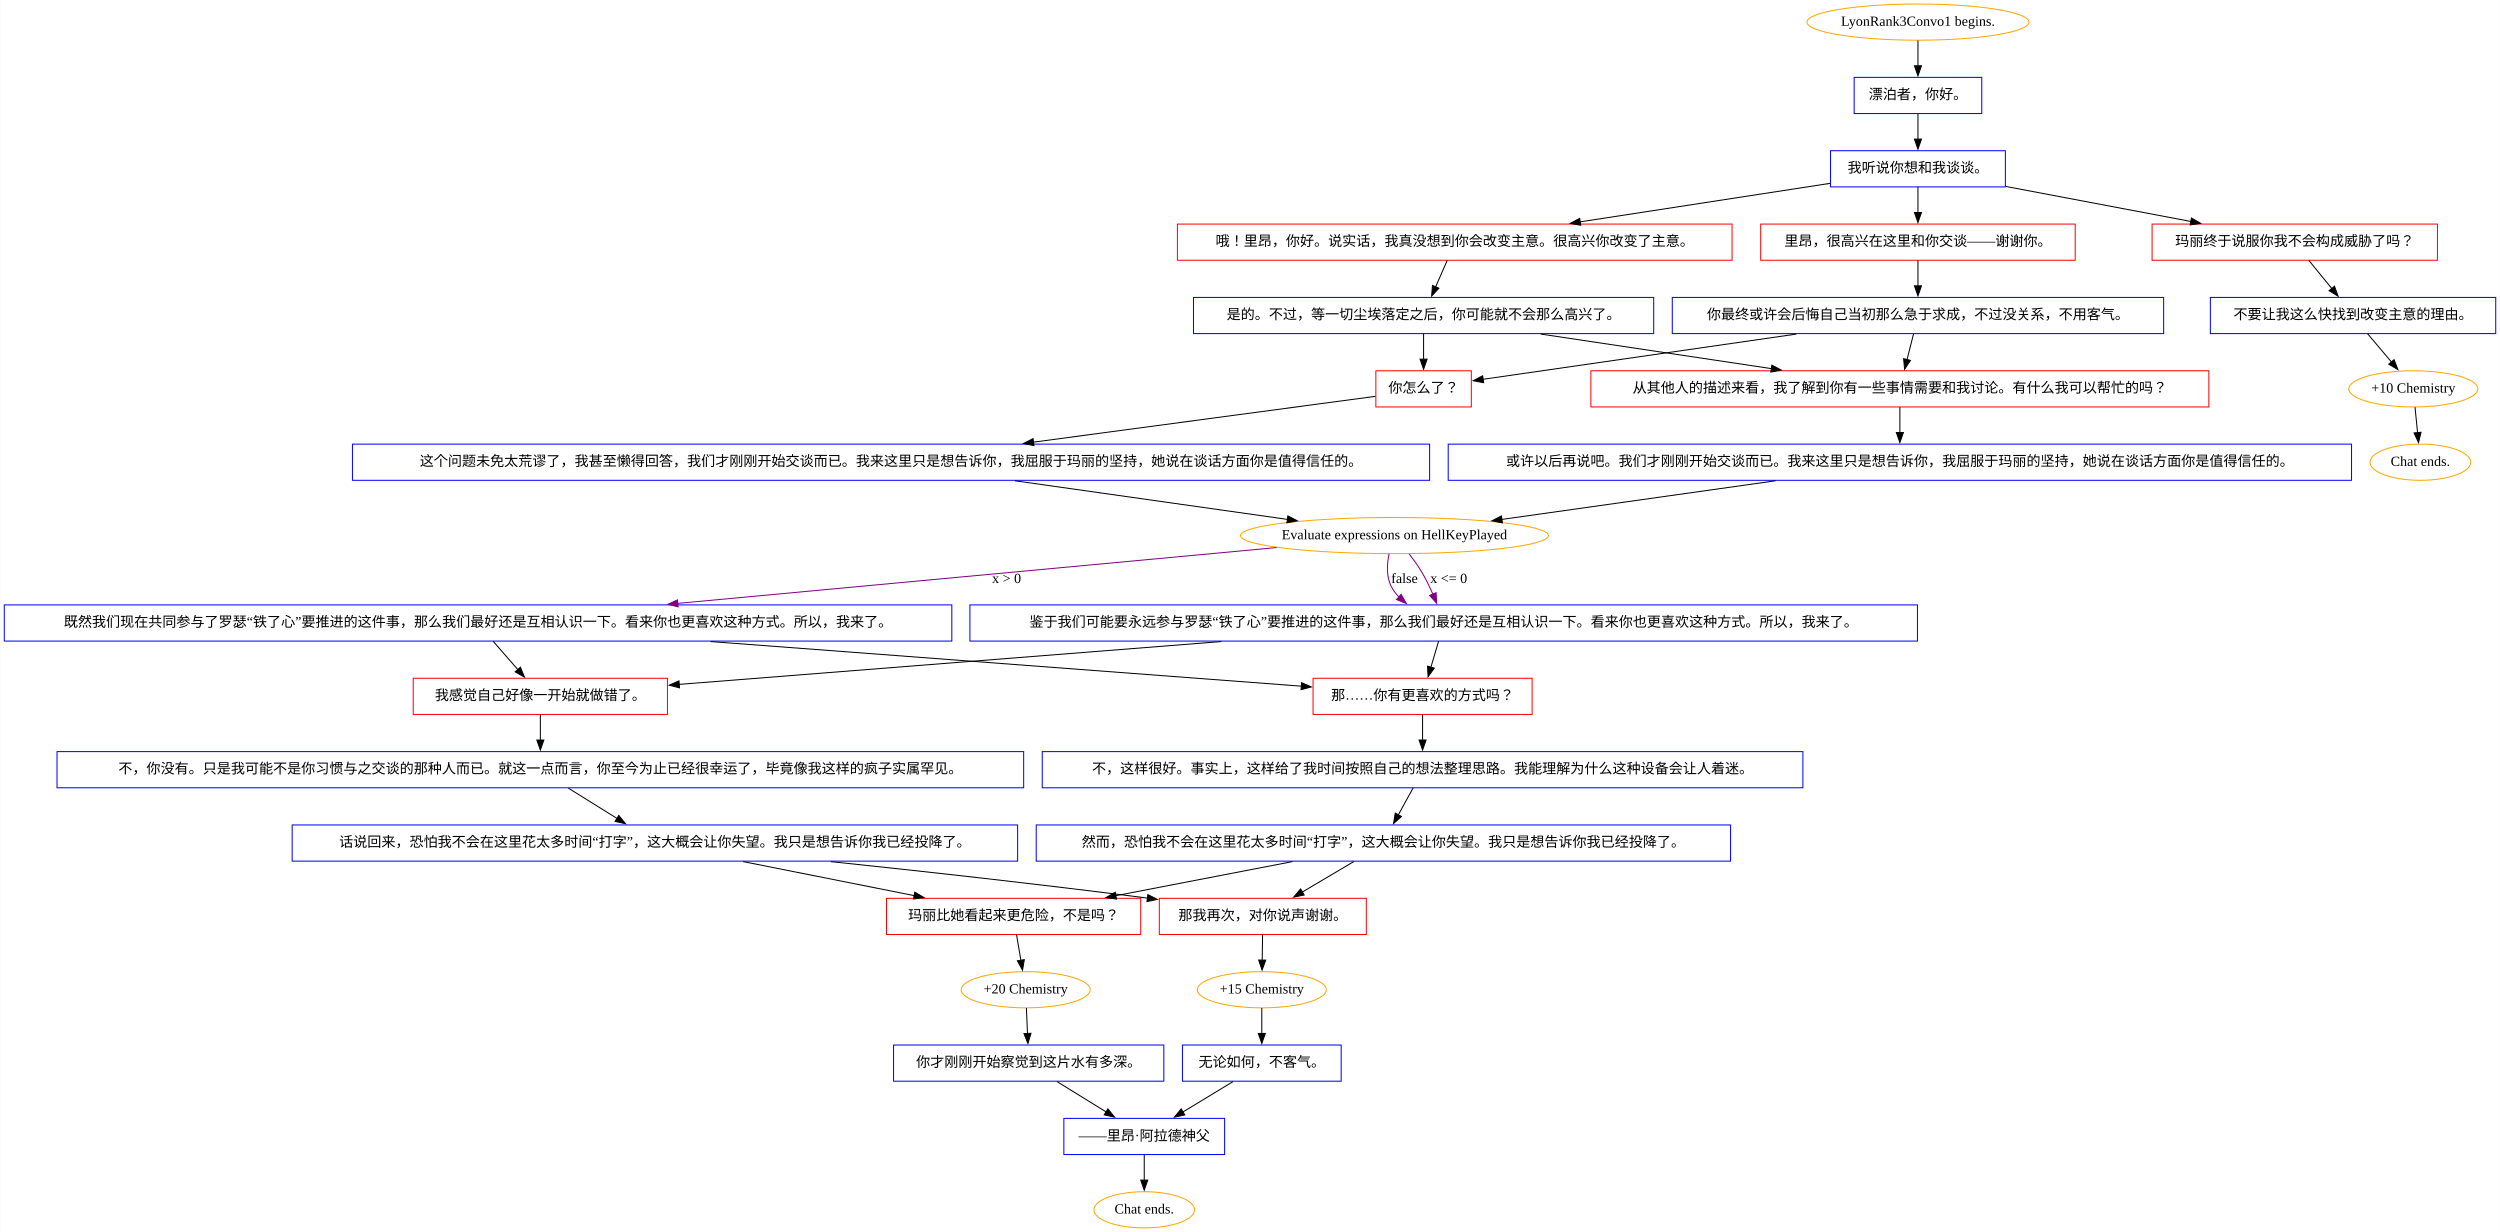
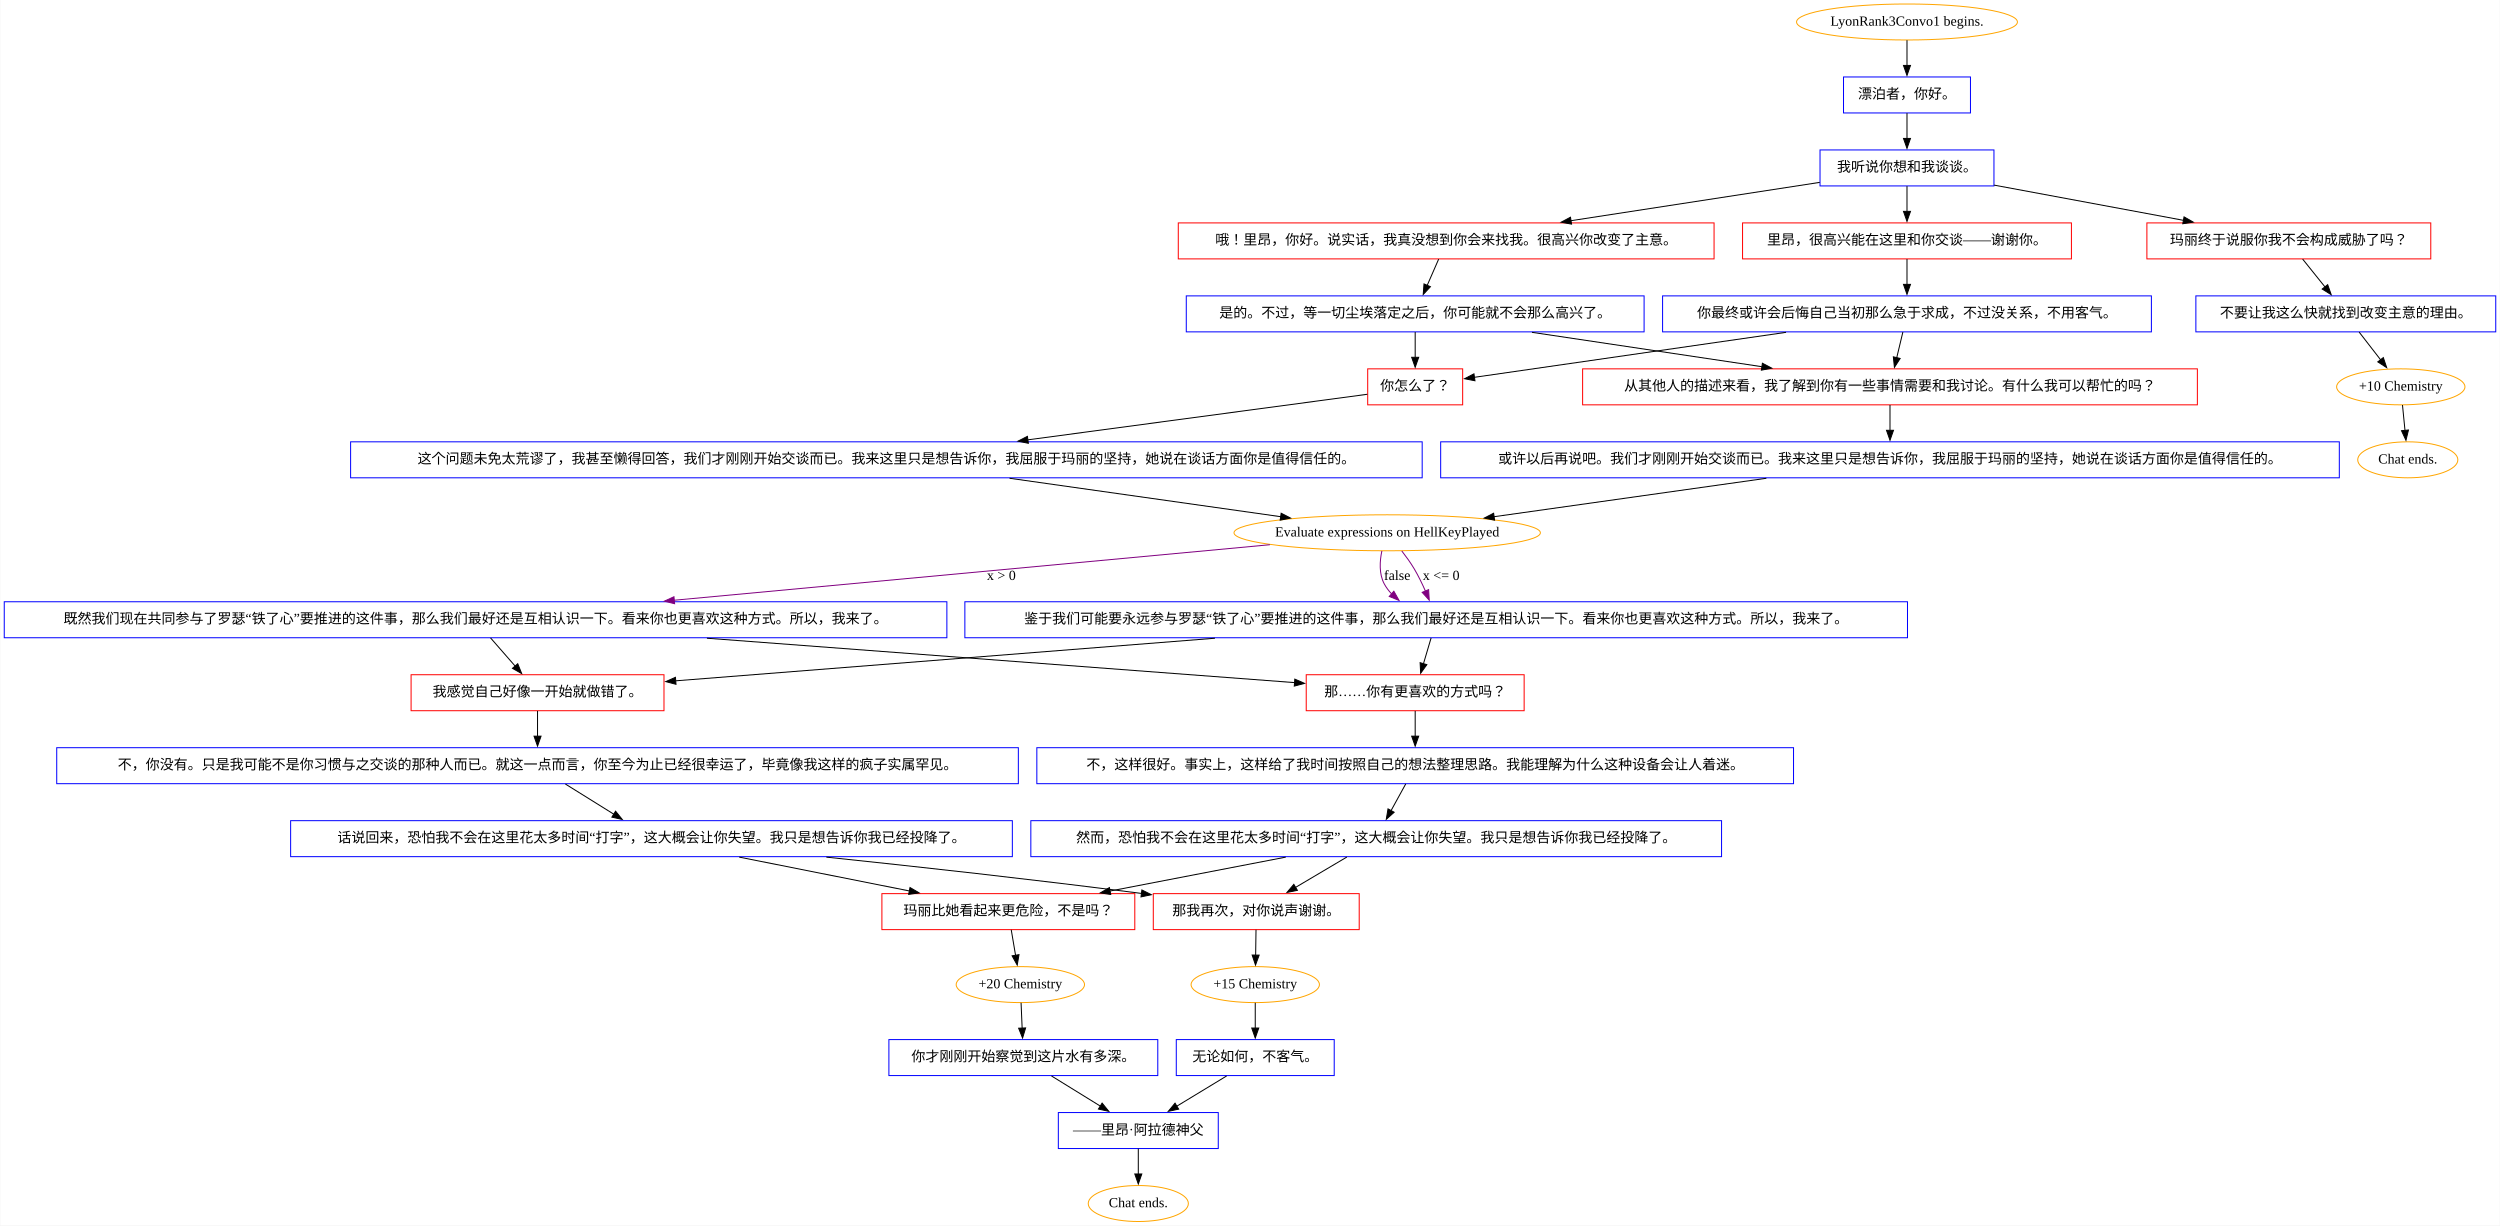
- <svg xmlns="http://www.w3.org/2000/svg" width="2488pt" height="1226pt" viewBox="0.00 0.00 2487.50 1226.00">
+ <svg xmlns="http://www.w3.org/2000/svg" width="2501pt" height="1226pt" viewBox="0.00 0.00 2500.50 1226.00">
  <g id="graph0" class="graph" transform="scale(1 1) rotate(0) translate(4 1222)">
-     <polygon fill="white" stroke="none" points="-4,4 -4,-1222 2483.5,-1222 2483.5,4 -4,4" />
+     <polygon fill="white" stroke="none" points="-4,4 -4,-1222 2496.5,-1222 2496.5,4 -4,4" />
    <g id="node1" class="node">
-       <ellipse fill="none" stroke="orange" cx="1904.5" cy="-1200" rx="110.48" ry="18" />
-       <text text-anchor="middle" x="1904.5" y="-1196.3" font-family="Times New Roman,serif" font-size="14.00">LyonRank3Convo1 begins.</text>
+       <ellipse fill="none" stroke="orange" cx="1903.5" cy="-1200" rx="110.48" ry="18" />
+       <text text-anchor="middle" x="1903.5" y="-1196.3" font-family="Times New Roman,serif" font-size="14.00">LyonRank3Convo1 begins.</text>
    </g>
    <g id="node2" class="node">
-       <polygon fill="none" stroke="blue" points="1968,-1145 1841,-1145 1841,-1109 1968,-1109 1968,-1145" />
-       <text text-anchor="middle" x="1904.5" y="-1123.3" font-family="Times New Roman,serif" font-size="14.00">漂泊者，你好。</text>
+       <polygon fill="none" stroke="blue" points="1967,-1145 1840,-1145 1840,-1109 1967,-1109 1967,-1145" />
+       <text text-anchor="middle" x="1903.5" y="-1123.3" font-family="Times New Roman,serif" font-size="14.00">漂泊者，你好。</text>
    </g>
    <g id="edge1" class="edge">
-       <path fill="none" stroke="black" d="M1904.5,-1181.81C1904.5,-1174.23 1904.5,-1165.1 1904.5,-1156.54" />
-       <polygon fill="black" stroke="black" points="1908,-1156.54 1904.5,-1146.54 1901,-1156.54 1908,-1156.54" />
+       <path fill="none" stroke="black" d="M1903.5,-1181.81C1903.5,-1174.23 1903.5,-1165.1 1903.5,-1156.54" />
+       <polygon fill="black" stroke="black" points="1907,-1156.54 1903.5,-1146.54 1900,-1156.54 1907,-1156.54" />
    </g>
    <g id="node3" class="node">
-       <polygon fill="none" stroke="blue" points="1991.5,-1072 1817.5,-1072 1817.5,-1036 1991.5,-1036 1991.5,-1072" />
-       <text text-anchor="middle" x="1904.5" y="-1050.3" font-family="Times New Roman,serif" font-size="14.00">我听说你想和我谈谈。</text>
+       <polygon fill="none" stroke="blue" points="1990.5,-1072 1816.5,-1072 1816.5,-1036 1990.5,-1036 1990.5,-1072" />
+       <text text-anchor="middle" x="1903.5" y="-1050.3" font-family="Times New Roman,serif" font-size="14.00">我听说你想和我谈谈。</text>
    </g>
    <g id="edge2" class="edge">
-       <path fill="none" stroke="black" d="M1904.5,-1108.81C1904.5,-1101.23 1904.5,-1092.1 1904.5,-1083.54" />
-       <polygon fill="black" stroke="black" points="1908,-1083.54 1904.5,-1073.54 1901,-1083.54 1908,-1083.54" />
+       <path fill="none" stroke="black" d="M1903.5,-1108.81C1903.5,-1101.23 1903.5,-1092.1 1903.5,-1083.54" />
+       <polygon fill="black" stroke="black" points="1907,-1083.54 1903.5,-1073.54 1900,-1083.54 1907,-1083.54" />
    </g>
    <g id="node4" class="node">
-       <polygon fill="none" stroke="red" points="2061,-999 1748,-999 1748,-963 2061,-963 2061,-999" />
-       <text text-anchor="middle" x="1904.5" y="-977.3" font-family="Times New Roman,serif" font-size="14.00">里昂，很高兴在这里和你交谈——谢谢你。</text>
+       <polygon fill="none" stroke="red" points="2068,-999 1739,-999 1739,-963 2068,-963 2068,-999" />
+       <text text-anchor="middle" x="1903.5" y="-977.3" font-family="Times New Roman,serif" font-size="14.00">里昂，很高兴能在这里和你交谈——谢谢你。</text>
    </g>
    <g id="edge3" class="edge">
-       <path fill="none" stroke="black" d="M1904.5,-1035.81C1904.5,-1028.23 1904.5,-1019.1 1904.5,-1010.54" />
-       <polygon fill="black" stroke="black" points="1908,-1010.54 1904.5,-1000.54 1901,-1010.54 1908,-1010.54" />
+       <path fill="none" stroke="black" d="M1903.5,-1035.81C1903.5,-1028.23 1903.5,-1019.1 1903.5,-1010.54" />
+       <polygon fill="black" stroke="black" points="1907,-1010.54 1903.5,-1000.54 1900,-1010.54 1907,-1010.54" />
    </g>
    <g id="node5" class="node">
-       <polygon fill="none" stroke="red" points="2421.5,-999 2137.5,-999 2137.5,-963 2421.5,-963 2421.5,-999" />
-       <text text-anchor="middle" x="2279.5" y="-977.3" font-family="Times New Roman,serif" font-size="14.00">玛丽终于说服你我不会构成威胁了吗？</text>
+       <polygon fill="none" stroke="red" points="2427.5,-999 2143.5,-999 2143.5,-963 2427.5,-963 2427.5,-999" />
+       <text text-anchor="middle" x="2285.5" y="-977.3" font-family="Times New Roman,serif" font-size="14.00">玛丽终于说服你我不会构成威胁了吗？</text>
    </g>
    <g id="edge4" class="edge">
-       <path fill="none" stroke="black" d="M1991.95,-1036.44C2047.05,-1026.01 2118.45,-1012.49 2176.32,-1001.54" />
-       <polygon fill="black" stroke="black" points="2176.67,-1005.03 2185.84,-999.73 2175.37,-998.15 2176.67,-1005.03" />
+       <path fill="none" stroke="black" d="M1990.66,-1036.8C2047.05,-1026.32 2120.78,-1012.62 2180.4,-1001.53" />
+       <polygon fill="black" stroke="black" points="2180.68,-1005.04 2189.88,-999.77 2179.4,-998.16 2180.68,-1005.04" />
    </g>
    <g id="node6" class="node">
-       <polygon fill="none" stroke="red" points="1719.5,-999 1167.5,-999 1167.5,-963 1719.5,-963 1719.5,-999" />
-       <text text-anchor="middle" x="1443.5" y="-977.3" font-family="Times New Roman,serif" font-size="14.00">哦！里昂，你好。说实话，我真没想到你会改变主意。很高兴你改变了主意。</text>
+       <polygon fill="none" stroke="red" points="1710.5,-999 1174.5,-999 1174.5,-963 1710.5,-963 1710.5,-999" />
+       <text text-anchor="middle" x="1442.5" y="-977.3" font-family="Times New Roman,serif" font-size="14.00">哦！里昂，你好。说实话，我真没想到你会来找我。很高兴你改变了主意。</text>
    </g>
    <g id="edge5" class="edge">
-       <path fill="none" stroke="black" d="M1817.25,-1039.56C1746.82,-1028.71 1646.83,-1013.32 1567.99,-1001.17" />
-       <polygon fill="black" stroke="black" points="1568.92,-997.78 1558.51,-999.71 1567.86,-1004.69 1568.92,-997.78" />
+       <path fill="none" stroke="black" d="M1816.25,-1039.56C1745.82,-1028.71 1645.83,-1013.32 1566.99,-1001.17" />
+       <polygon fill="black" stroke="black" points="1567.92,-997.78 1557.51,-999.71 1566.86,-1004.69 1567.92,-997.78" />
    </g>
    <g id="node7" class="node">
-       <polygon fill="none" stroke="blue" points="2149,-926 1660,-926 1660,-890 2149,-890 2149,-926" />
-       <text text-anchor="middle" x="1904.5" y="-904.3" font-family="Times New Roman,serif" font-size="14.00">你​最终​或许会​后​悔​自己​当初​那么​急于​求成，​不过​没​关系，​不​用​客气。​</text>
+       <polygon fill="none" stroke="blue" points="2148,-926 1659,-926 1659,-890 2148,-890 2148,-926" />
+       <text text-anchor="middle" x="1903.5" y="-904.3" font-family="Times New Roman,serif" font-size="14.00">你​最终​或许会​后​悔​自己​当初​那么​急于​求成，​不过​没​关系，​不​用​客气。​</text>
    </g>
    <g id="edge6" class="edge">
-       <path fill="none" stroke="black" d="M1904.5,-962.81C1904.5,-955.23 1904.5,-946.1 1904.5,-937.54" />
-       <polygon fill="black" stroke="black" points="1908,-937.54 1904.5,-927.54 1901,-937.54 1908,-937.54" />
+       <path fill="none" stroke="black" d="M1903.5,-962.81C1903.5,-955.23 1903.5,-946.1 1903.5,-937.54" />
+       <polygon fill="black" stroke="black" points="1907,-937.54 1903.5,-927.54 1900,-937.54 1907,-937.54" />
    </g>
    <g id="node8" class="node">
-       <polygon fill="none" stroke="blue" points="2479.5,-926 2195.5,-926 2195.5,-890 2479.5,-890 2479.5,-926" />
-       <text text-anchor="middle" x="2337.5" y="-904.3" font-family="Times New Roman,serif" font-size="14.00">不要让我这么快找到改变主意的理由。</text>
+       <polygon fill="none" stroke="blue" points="2492.5,-926 2192.5,-926 2192.5,-890 2492.5,-890 2492.5,-926" />
+       <text text-anchor="middle" x="2342.5" y="-904.3" font-family="Times New Roman,serif" font-size="14.00">不要让我这么快就找到改变主意的理由。</text>
    </g>
    <g id="edge7" class="edge">
-       <path fill="none" stroke="black" d="M2293.54,-962.81C2300.38,-954.44 2308.75,-944.2 2316.34,-934.9" />
-       <polygon fill="black" stroke="black" points="2319.02,-937.16 2322.63,-927.2 2313.59,-932.73 2319.02,-937.16" />
+       <path fill="none" stroke="black" d="M2299.3,-962.81C2306.02,-954.44 2314.24,-944.2 2321.7,-934.9" />
+       <polygon fill="black" stroke="black" points="2324.35,-937.2 2327.88,-927.21 2318.89,-932.82 2324.35,-937.2" />
    </g>
    <g id="node9" class="node">
-       <polygon fill="none" stroke="blue" points="1641.5,-926 1183.5,-926 1183.5,-890 1641.5,-890 1641.5,-926" />
-       <text text-anchor="middle" x="1412.5" y="-904.3" font-family="Times New Roman,serif" font-size="14.00">是的。不过，等一切尘埃落定之后，你可能就不会那么高兴了。</text>
+       <polygon fill="none" stroke="blue" points="1640.5,-926 1182.5,-926 1182.5,-890 1640.5,-890 1640.5,-926" />
+       <text text-anchor="middle" x="1411.5" y="-904.3" font-family="Times New Roman,serif" font-size="14.00">是的。不过，等一切尘埃落定之后，你可能就不会那么高兴了。</text>
    </g>
    <g id="edge8" class="edge">
-       <path fill="none" stroke="black" d="M1436,-962.81C1432.53,-954.88 1428.33,-945.26 1424.45,-936.36" />
-       <polygon fill="black" stroke="black" points="1427.75,-935.18 1420.54,-927.42 1421.33,-937.98 1427.75,-935.18" />
+       <path fill="none" stroke="black" d="M1435,-962.81C1431.53,-954.88 1427.33,-945.26 1423.45,-936.36" />
+       <polygon fill="black" stroke="black" points="1426.75,-935.18 1419.54,-927.42 1420.33,-937.98 1426.75,-935.18" />
    </g>
    <g id="node10" class="node">
      <polygon fill="none" stroke="red" points="2194,-853 1579,-853 1579,-817 2194,-817 2194,-853" />
      <text text-anchor="middle" x="1886.5" y="-831.3" font-family="Times New Roman,serif" font-size="14.00">从其他人的描述来看，我了解到你有一些事情需要和我讨论。有什么我可以帮忙的吗？</text>
    </g>
    <g id="edge9" class="edge">
-       <path fill="none" stroke="black" d="M1900.14,-889.81C1898.17,-882.05 1895.8,-872.68 1893.59,-863.95" />
-       <polygon fill="black" stroke="black" points="1897.04,-863.33 1891.19,-854.5 1890.25,-865.05 1897.04,-863.33" />
+       <path fill="none" stroke="black" d="M1899.38,-889.81C1897.53,-882.05 1895.28,-872.68 1893.19,-863.95" />
+       <polygon fill="black" stroke="black" points="1896.66,-863.41 1890.93,-854.5 1889.85,-865.04 1896.66,-863.41" />
    </g>
    <g id="node11" class="node">
-       <polygon fill="none" stroke="red" points="1460,-853 1365,-853 1365,-817 1460,-817 1460,-853" />
-       <text text-anchor="middle" x="1412.5" y="-831.3" font-family="Times New Roman,serif" font-size="14.00">你怎么了？</text>
+       <polygon fill="none" stroke="red" points="1459,-853 1364,-853 1364,-817 1459,-817 1459,-853" />
+       <text text-anchor="middle" x="1411.5" y="-831.3" font-family="Times New Roman,serif" font-size="14.00">你怎么了？</text>
    </g>
    <g id="edge10" class="edge">
-       <path fill="none" stroke="black" d="M1783.51,-889.54C1684.46,-875.25 1548.58,-855.64 1471.75,-844.55" />
-       <polygon fill="black" stroke="black" points="1472.29,-841.09 1461.9,-843.13 1471.29,-848.02 1472.29,-841.09" />
+       <path fill="none" stroke="black" d="M1782.51,-889.54C1683.46,-875.25 1547.58,-855.64 1470.75,-844.55" />
+       <polygon fill="black" stroke="black" points="1471.29,-841.09 1460.9,-843.13 1470.29,-848.02 1471.29,-841.09" />
    </g>
    <g id="node12" class="node">
      <ellipse fill="none" stroke="orange" cx="2397.5" cy="-835" rx="64.19" ry="18" />
      <text text-anchor="middle" x="2397.5" y="-831.3" font-family="Times New Roman,serif" font-size="14.00">+10 Chemistry</text>
    </g>
    <g id="edge11" class="edge">
-       <path fill="none" stroke="black" d="M2352.02,-889.81C2359.17,-881.35 2367.94,-870.98 2375.86,-861.61" />
-       <polygon fill="black" stroke="black" points="2378.35,-864.08 2382.13,-854.18 2373,-859.56 2378.35,-864.08" />
+       <path fill="none" stroke="black" d="M2355.81,-889.81C2362.3,-881.44 2370.23,-871.2 2377.43,-861.9" />
+       <polygon fill="black" stroke="black" points="2380.02,-864.27 2383.38,-854.23 2374.49,-859.99 2380.02,-864.27" />
    </g>
    <g id="edge12" class="edge">
-       <path fill="none" stroke="black" d="M1529.06,-889.54C1598.66,-879.11 1687.14,-865.86 1758.65,-855.15" />
-       <polygon fill="black" stroke="black" points="1759.11,-858.62 1768.48,-853.68 1758.07,-851.7 1759.11,-858.62" />
+       <path fill="none" stroke="black" d="M1528.31,-889.54C1598.06,-879.11 1686.72,-865.86 1758.38,-855.15" />
+       <polygon fill="black" stroke="black" points="1758.86,-858.62 1768.24,-853.68 1757.83,-851.69 1758.86,-858.62" />
    </g>
    <g id="edge13" class="edge">
-       <path fill="none" stroke="black" d="M1412.5,-889.81C1412.5,-882.23 1412.5,-873.1 1412.5,-864.54" />
-       <polygon fill="black" stroke="black" points="1416,-864.54 1412.5,-854.54 1409,-864.54 1416,-864.54" />
+       <path fill="none" stroke="black" d="M1411.5,-889.81C1411.5,-882.23 1411.5,-873.1 1411.5,-864.54" />
+       <polygon fill="black" stroke="black" points="1415,-864.54 1411.5,-854.54 1408,-864.54 1415,-864.54" />
    </g>
    <g id="node13" class="node">
      <polygon fill="none" stroke="blue" points="2336,-780 1437,-780 1437,-744 2336,-744 2336,-780" />
      <text text-anchor="middle" x="1886.5" y="-758.3" font-family="Times New Roman,serif" font-size="14.00">或许以后再说吧。我们才刚刚开始交谈而已。我来这里只是想告诉你，我屈服于玛丽的坚持，她说在谈话方面你是值得信任的。</text>
    </g>
    <g id="edge14" class="edge">
      <path fill="none" stroke="black" d="M1886.5,-816.81C1886.5,-809.23 1886.5,-800.1 1886.5,-791.54" />
      <polygon fill="black" stroke="black" points="1890,-791.54 1886.5,-781.54 1883,-791.54 1890,-791.54" />
    </g>
    <g id="node14" class="node">
      <polygon fill="none" stroke="blue" points="1418.5,-780 346.5,-780 346.5,-744 1418.5,-744 1418.5,-780" />
      <text text-anchor="middle" x="882.5" y="-758.3" font-family="Times New Roman,serif" font-size="14.00">这个问题未免太荒谬了，我甚至懒得回答，我们才刚刚开始交谈而已。我来这里只是想告诉你，我屈服于玛丽的坚持，她说在谈话方面你是值得信任的。</text>
    </g>
    <g id="edge15" class="edge">
-       <path fill="none" stroke="black" d="M1364.53,-827.57C1288.39,-817.37 1136.95,-797.09 1024.03,-781.96" />
-       <polygon fill="black" stroke="black" points="1024.76,-778.53 1014.38,-780.67 1023.83,-785.46 1024.76,-778.53" />
+       <path fill="none" stroke="black" d="M1363.62,-827.57C1287.63,-817.37 1136.47,-797.09 1023.76,-781.96" />
+       <polygon fill="black" stroke="black" points="1024.51,-778.53 1014.14,-780.67 1023.58,-785.47 1024.51,-778.53" />
    </g>
    <g id="node15" class="node">
      <ellipse fill="none" stroke="orange" cx="2404.5" cy="-762" rx="50.09" ry="18" />
      <text text-anchor="middle" x="2404.5" y="-758.3" font-family="Times New Roman,serif" font-size="14.00">Chat ends.</text>
    </g>
    <g id="edge16" class="edge">
      <path fill="none" stroke="black" d="M2399.19,-816.81C2399.95,-809.14 2400.86,-799.89 2401.72,-791.24" />
      <polygon fill="black" stroke="black" points="2405.17,-791.83 2402.67,-781.54 2398.21,-791.14 2405.17,-791.83" />
    </g>
    <g id="node16" class="node">
      <ellipse fill="none" stroke="orange" cx="1383.5" cy="-689" rx="153.27" ry="18" />
      <text text-anchor="middle" x="1383.5" y="-685.3" font-family="Times New Roman,serif" font-size="14.00">Evaluate expressions on HellKeyPlayed</text>
    </g>
    <g id="edge17" class="edge">
      <path fill="none" stroke="black" d="M1762.81,-743.54C1679.18,-731.74 1569.89,-716.31 1490.11,-705.05" />
      <polygon fill="black" stroke="black" points="1490.94,-701.63 1480.55,-703.7 1489.96,-708.56 1490.94,-701.63" />
    </g>
    <g id="edge18" class="edge">
      <path fill="none" stroke="black" d="M1005.7,-743.54C1088.99,-731.74 1197.86,-716.31 1277.32,-705.05" />
      <polygon fill="black" stroke="black" points="1277.42,-708.57 1286.83,-703.7 1276.44,-701.64 1277.42,-708.57" />
    </g>
    <g id="node17" class="node">
      <polygon fill="none" stroke="blue" points="943,-620 0,-620 0,-584 943,-584 943,-620" />
      <text text-anchor="middle" x="471.5" y="-598.3" font-family="Times New Roman,serif" font-size="14.00">既然我们现在共同参与了罗瑟“铁了心”要推进的这件事，那么我们最好还是互相认识一下。看来你也更喜欢这种方式。所以，我来了。</text>
    </g>
    <g id="edge19" class="edge">
      <path fill="none" stroke="purple" d="M1266.14,-677.06C1115.58,-663.03 852.2,-638.48 670.16,-621.52" />
      <polygon fill="purple" stroke="purple" points="670.63,-618.04 660.34,-620.6 669.98,-625.01 670.63,-618.04" />
      <text text-anchor="middle" x="997.5" y="-641.8" font-family="Times New Roman,serif" font-size="14.00">x &gt; 0</text>
    </g>
    <g id="node18" class="node">
      <polygon fill="none" stroke="blue" points="1904,-620 961,-620 961,-584 1904,-584 1904,-620" />
      <text text-anchor="middle" x="1432.5" y="-598.3" font-family="Times New Roman,serif" font-size="14.00">鉴于我们可能要永远参与罗瑟“铁了心”要推进的这件事，那么我们最好还是互相认识一下。看来你也更喜欢这种方式。所以，我来了。</text>
    </g>
    <g id="edge20" class="edge">
      <path fill="none" stroke="purple" d="M1398.11,-670.79C1402.39,-665.3 1406.9,-659.07 1410.5,-653 1414.66,-645.99 1418.51,-638.04 1421.79,-630.59" />
      <polygon fill="purple" stroke="purple" points="1424.93,-632.14 1425.56,-621.57 1418.47,-629.44 1424.93,-632.14" />
      <text text-anchor="middle" x="1437.5" y="-641.8" font-family="Times New Roman,serif" font-size="14.00">x &lt;= 0</text>
    </g>
    <g id="edge21" class="edge">
      <path fill="none" stroke="purple" d="M1378.17,-670.84C1376.04,-660.72 1375.19,-647.98 1380.5,-638 1382.48,-634.27 1385.06,-630.87 1388,-627.79" />
      <polygon fill="purple" stroke="purple" points="1390.15,-630.56 1395.36,-621.33 1385.53,-625.3 1390.15,-630.56" />
      <text text-anchor="middle" x="1393.5" y="-641.8" font-family="Times New Roman,serif" font-size="14.00">false</text>
    </g>
    <g id="node19" class="node">
      <polygon fill="none" stroke="red" points="660,-547 407,-547 407,-511 660,-511 660,-547" />
      <text text-anchor="middle" x="533.5" y="-525.3" font-family="Times New Roman,serif" font-size="14.00">我感觉自己好像一开始就做错了。</text>
    </g>
    <g id="edge22" class="edge">
      <path fill="none" stroke="black" d="M486.51,-583.81C493.9,-575.35 502.95,-564.98 511.13,-555.61" />
      <polygon fill="black" stroke="black" points="513.69,-558 517.63,-548.17 508.42,-553.4 513.69,-558" />
    </g>
    <g id="node20" class="node">
      <polygon fill="none" stroke="red" points="1520.5,-547 1302.5,-547 1302.5,-511 1520.5,-511 1520.5,-547" />
      <text text-anchor="middle" x="1411.5" y="-525.3" font-family="Times New Roman,serif" font-size="14.00">那……你有更喜欢的方式吗？</text>
    </g>
    <g id="edge23" class="edge">
      <path fill="none" stroke="black" d="M702.96,-583.52C889.05,-569.46 1143.05,-550.28 1290.95,-539.11" />
      <polygon fill="black" stroke="black" points="1291.08,-542.61 1300.78,-538.36 1290.55,-535.63 1291.08,-542.61" />
    </g>
    <g id="edge24" class="edge">
      <path fill="none" stroke="black" d="M1211.14,-583.52C1042.28,-570.18 814.97,-552.23 671.31,-540.88" />
      <polygon fill="black" stroke="black" points="672.01,-537.43 661.77,-540.13 671.46,-544.41 672.01,-537.43" />
    </g>
    <g id="edge25" class="edge">
      <path fill="none" stroke="black" d="M1427.42,-583.81C1425.12,-576.05 1422.35,-566.68 1419.77,-557.95" />
      <polygon fill="black" stroke="black" points="1423.16,-557.08 1416.97,-548.48 1416.45,-559.06 1423.16,-557.08" />
    </g>
    <g id="node21" class="node">
      <polygon fill="none" stroke="blue" points="1014.5,-474 52.5,-474 52.5,-438 1014.5,-438 1014.5,-474" />
      <text text-anchor="middle" x="533.5" y="-452.3" font-family="Times New Roman,serif" font-size="14.00">不，你没有。只是我可能不是你习惯与之交谈的那种人而已。就这一点而言，你至今为止已经很幸运了，毕竟像我这样的疯子实属罕见。</text>
    </g>
    <g id="edge26" class="edge">
      <path fill="none" stroke="black" d="M533.5,-510.81C533.5,-503.23 533.5,-494.1 533.5,-485.54" />
      <polygon fill="black" stroke="black" points="537,-485.54 533.5,-475.54 530,-485.54 537,-485.54" />
    </g>
    <g id="node22" class="node">
      <polygon fill="none" stroke="blue" points="1790,-474 1033,-474 1033,-438 1790,-438 1790,-474" />
      <text text-anchor="middle" x="1411.5" y="-452.3" font-family="Times New Roman,serif" font-size="14.00">不，这样很好。事实上，这样给了我时间按照自己的想法整理思路。我能理解为什么这种设备会让人着迷。</text>
    </g>
    <g id="edge27" class="edge">
      <path fill="none" stroke="black" d="M1411.5,-510.81C1411.5,-503.23 1411.5,-494.1 1411.5,-485.54" />
      <polygon fill="black" stroke="black" points="1415,-485.54 1411.5,-475.54 1408,-485.54 1415,-485.54" />
    </g>
    <g id="node23" class="node">
      <polygon fill="none" stroke="blue" points="1008.5,-401 286.5,-401 286.5,-365 1008.5,-365 1008.5,-401" />
      <text text-anchor="middle" x="647.5" y="-379.3" font-family="Times New Roman,serif" font-size="14.00">话说回来，恐怕我不会在这里花太多时间“打字”，这大概会让你失望。我只是想告诉你我已经投降了。</text>
    </g>
    <g id="edge28" class="edge">
      <path fill="none" stroke="black" d="M561.39,-437.63C576.02,-428.52 594.14,-417.23 609.99,-407.36" />
      <polygon fill="black" stroke="black" points="611.58,-410.49 618.22,-402.24 607.88,-404.55 611.58,-410.49" />
    </g>
    <g id="node24" class="node">
      <polygon fill="none" stroke="blue" points="1718,-401 1027,-401 1027,-365 1718,-365 1718,-401" />
      <text text-anchor="middle" x="1372.5" y="-379.3" font-family="Times New Roman,serif" font-size="14.00">然而，恐怕我不会在这里花太多时间“打字”，这大概会让你失望。我只是想告诉你我已经投降了。</text>
    </g>
    <g id="edge29" class="edge">
      <path fill="none" stroke="black" d="M1402.06,-437.81C1397.65,-429.79 1392.3,-420.05 1387.37,-411.07" />
      <polygon fill="black" stroke="black" points="1390.46,-409.44 1382.58,-402.36 1384.33,-412.81 1390.46,-409.44" />
    </g>
    <g id="node25" class="node">
      <polygon fill="none" stroke="red" points="1131,-328 878,-328 878,-292 1131,-292 1131,-328" />
      <text text-anchor="middle" x="1004.5" y="-306.3" font-family="Times New Roman,serif" font-size="14.00">玛丽比她看起来更危险，不是吗？</text>
    </g>
    <g id="edge30" class="edge">
      <path fill="none" stroke="black" d="M735.29,-364.54C786.85,-354.29 852.16,-341.3 905.54,-330.68" />
      <polygon fill="black" stroke="black" points="906.13,-334.13 915.26,-328.75 904.77,-327.27 906.13,-334.13" />
    </g>
    <g id="node26" class="node">
      <polygon fill="none" stroke="red" points="1355.5,-328 1149.5,-328 1149.5,-292 1355.5,-292 1355.5,-328" />
      <text text-anchor="middle" x="1252.5" y="-306.3" font-family="Times New Roman,serif" font-size="14.00">那我再次，对你说声谢谢。</text>
    </g>
    <g id="edge31" class="edge">
      <path fill="none" stroke="black" d="M822.46,-364.52C913.51,-355 1026.9,-342.49 1137.98,-328.17" />
      <polygon fill="black" stroke="black" points="1138.1,-331.68 1147.57,-326.92 1137.2,-324.74 1138.1,-331.68" />
    </g>
    <g id="edge33" class="edge">
      <path fill="none" stroke="black" d="M1282.01,-364.54C1228.75,-354.27 1161.25,-341.24 1106.16,-330.61" />
      <polygon fill="black" stroke="black" points="1106.93,-327.2 1096.45,-328.74 1105.61,-334.07 1106.93,-327.2" />
    </g>
    <g id="edge32" class="edge">
      <path fill="none" stroke="black" d="M1343.14,-364.63C1327.6,-355.43 1308.3,-344.02 1291.52,-334.08" />
      <polygon fill="black" stroke="black" points="1293.66,-331.29 1283.27,-329.21 1290.09,-337.31 1293.66,-331.29" />
    </g>
    <g id="node27" class="node">
      <ellipse fill="none" stroke="orange" cx="1016.5" cy="-237" rx="64.19" ry="18" />
      <text text-anchor="middle" x="1016.5" y="-233.3" font-family="Times New Roman,serif" font-size="14.00">+20 Chemistry</text>
    </g>
    <g id="edge34" class="edge">
      <path fill="none" stroke="black" d="M1007.4,-291.81C1008.7,-284.14 1010.26,-274.89 1011.73,-266.24" />
      <polygon fill="black" stroke="black" points="1015.15,-266.96 1013.37,-256.52 1008.25,-265.8 1015.15,-266.96" />
    </g>
    <g id="node28" class="node">
      <ellipse fill="none" stroke="orange" cx="1251.5" cy="-237" rx="64.19" ry="18" />
      <text text-anchor="middle" x="1251.5" y="-233.3" font-family="Times New Roman,serif" font-size="14.00">+15 Chemistry</text>
    </g>
    <g id="edge35" class="edge">
      <path fill="none" stroke="black" d="M1252.26,-291.81C1252.15,-284.23 1252.02,-275.1 1251.9,-266.54" />
      <polygon fill="black" stroke="black" points="1255.4,-266.49 1251.76,-256.54 1248.4,-266.59 1255.4,-266.49" />
    </g>
    <g id="node29" class="node">
      <polygon fill="none" stroke="blue" points="1154,-182 885,-182 885,-146 1154,-146 1154,-182" />
      <text text-anchor="middle" x="1019.5" y="-160.3" font-family="Times New Roman,serif" font-size="14.00">你才刚刚开始察觉到这片水有多深。</text>
    </g>
    <g id="edge36" class="edge">
      <path fill="none" stroke="black" d="M1017.23,-218.81C1017.55,-211.14 1017.94,-201.89 1018.31,-193.24" />
      <polygon fill="black" stroke="black" points="1021.79,-193.68 1018.72,-183.54 1014.8,-193.38 1021.79,-193.68" />
    </g>
    <g id="node30" class="node">
      <polygon fill="none" stroke="blue" points="1330.5,-182 1172.5,-182 1172.5,-146 1330.5,-146 1330.5,-182" />
      <text text-anchor="middle" x="1251.5" y="-160.3" font-family="Times New Roman,serif" font-size="14.00">无论如何，不客气。</text>
    </g>
    <g id="edge37" class="edge">
      <path fill="none" stroke="black" d="M1251.5,-218.81C1251.5,-211.23 1251.5,-202.1 1251.5,-193.54" />
      <polygon fill="black" stroke="black" points="1255,-193.54 1251.5,-183.54 1248,-193.54 1255,-193.54" />
    </g>
    <g id="node31" class="node">
      <polygon fill="none" stroke="blue" points="1214.5,-109 1054.5,-109 1054.5,-73 1214.5,-73 1214.5,-109" />
      <text text-anchor="middle" x="1134.5" y="-87.3" font-family="Times New Roman,serif" font-size="14.00">——里昂·阿拉德神父</text>
    </g>
    <g id="edge38" class="edge">
      <path fill="none" stroke="black" d="M1047.63,-145.63C1062.39,-136.52 1080.68,-125.23 1096.66,-115.36" />
      <polygon fill="black" stroke="black" points="1098.3,-118.46 1104.97,-110.23 1094.62,-112.51 1098.3,-118.46" />
    </g>
    <g id="edge39" class="edge">
      <path fill="none" stroke="black" d="M1222.88,-145.63C1207.86,-136.52 1189.26,-125.23 1173,-115.36" />
      <polygon fill="black" stroke="black" points="1174.89,-112.42 1164.53,-110.22 1171.26,-118.4 1174.89,-112.42" />
    </g>
    <g id="node32" class="node">
      <ellipse fill="none" stroke="orange" cx="1134.5" cy="-18" rx="50.09" ry="18" />
      <text text-anchor="middle" x="1134.5" y="-14.3" font-family="Times New Roman,serif" font-size="14.00">Chat ends.</text>
    </g>
    <g id="edge40" class="edge">
      <path fill="none" stroke="black" d="M1134.5,-72.81C1134.5,-65.23 1134.5,-56.1 1134.5,-47.54" />
      <polygon fill="black" stroke="black" points="1138,-47.54 1134.5,-37.54 1131,-47.54 1138,-47.54" />
    </g>
  </g>
</svg>
